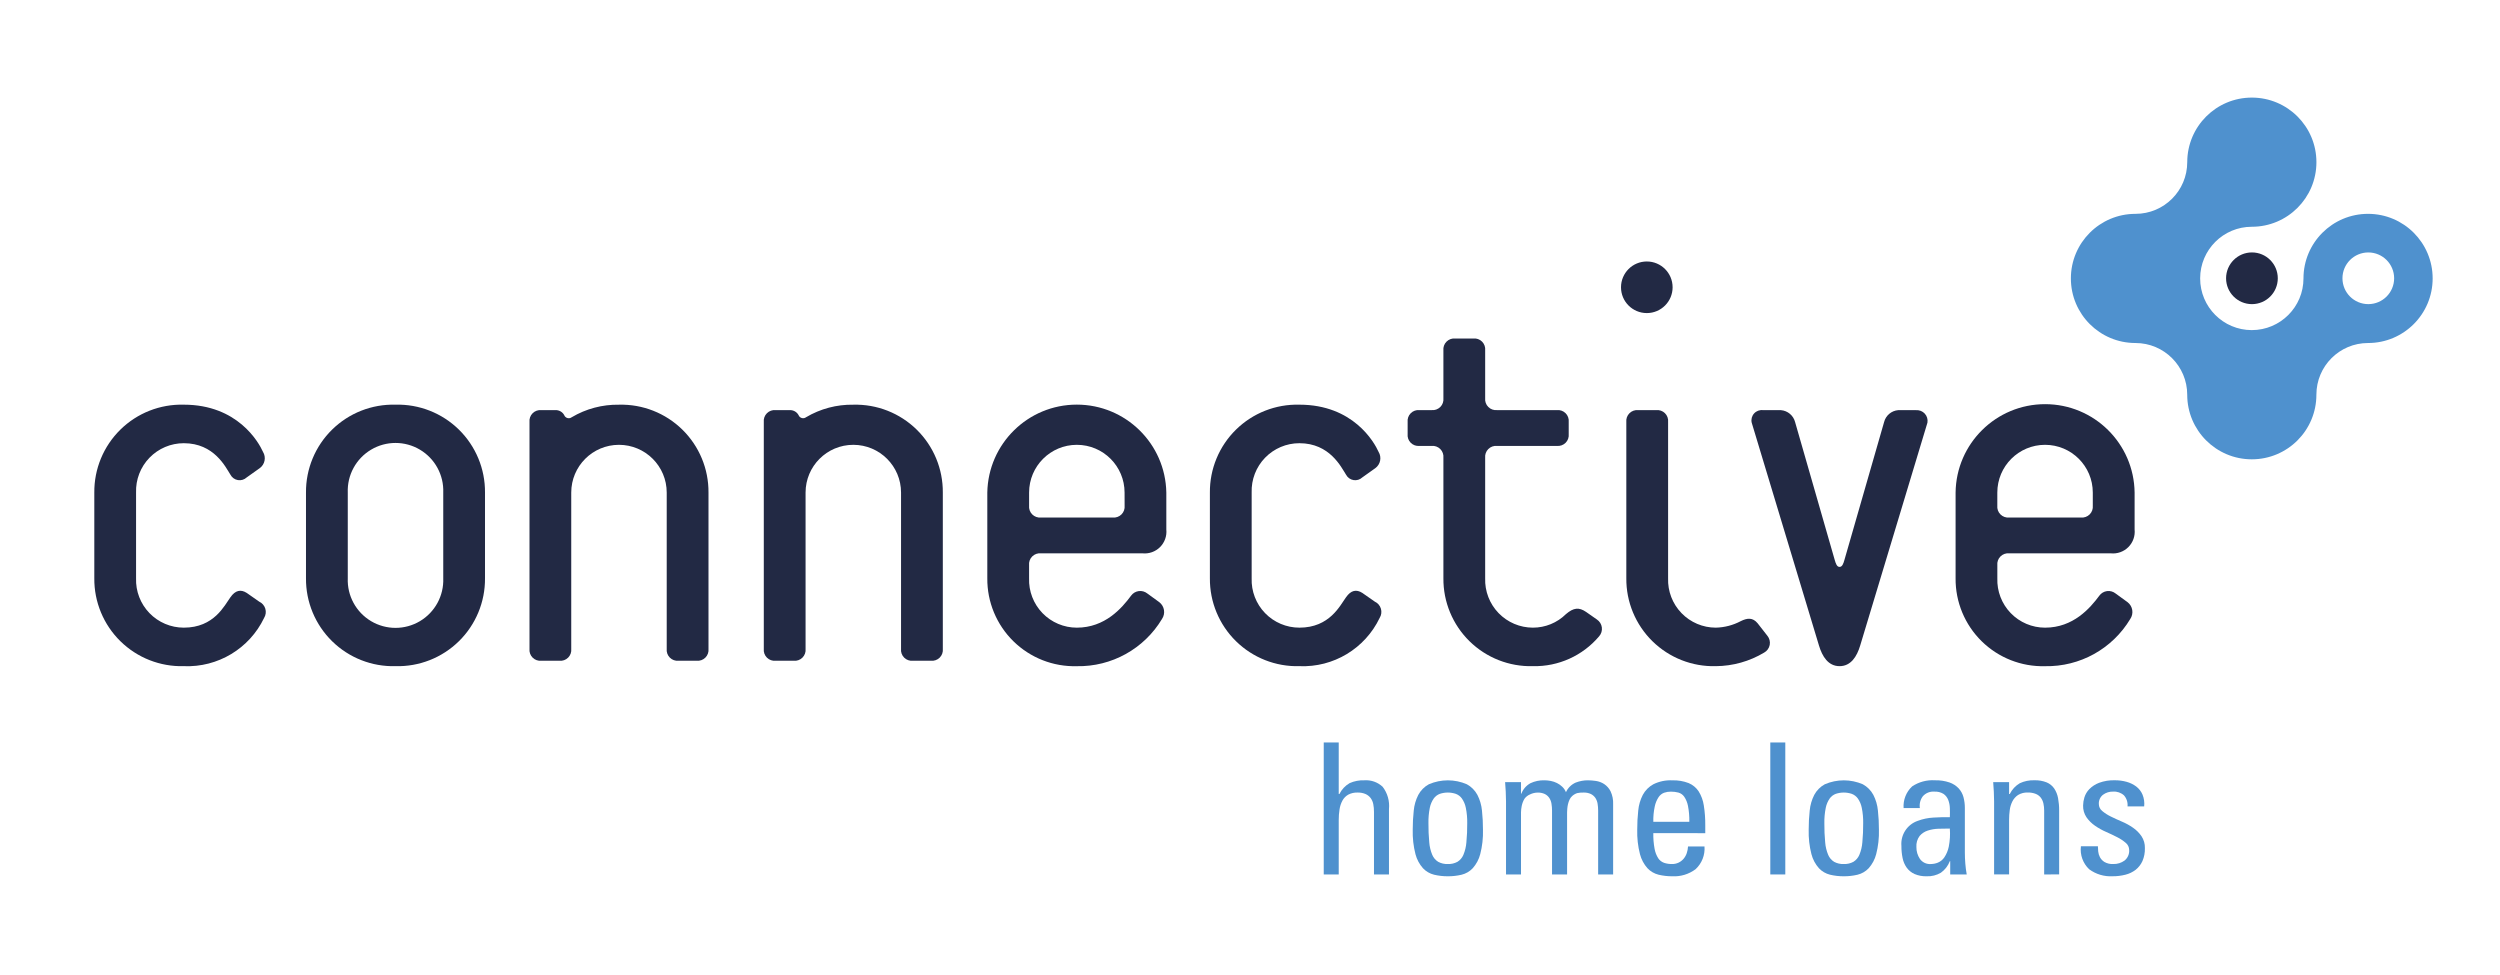
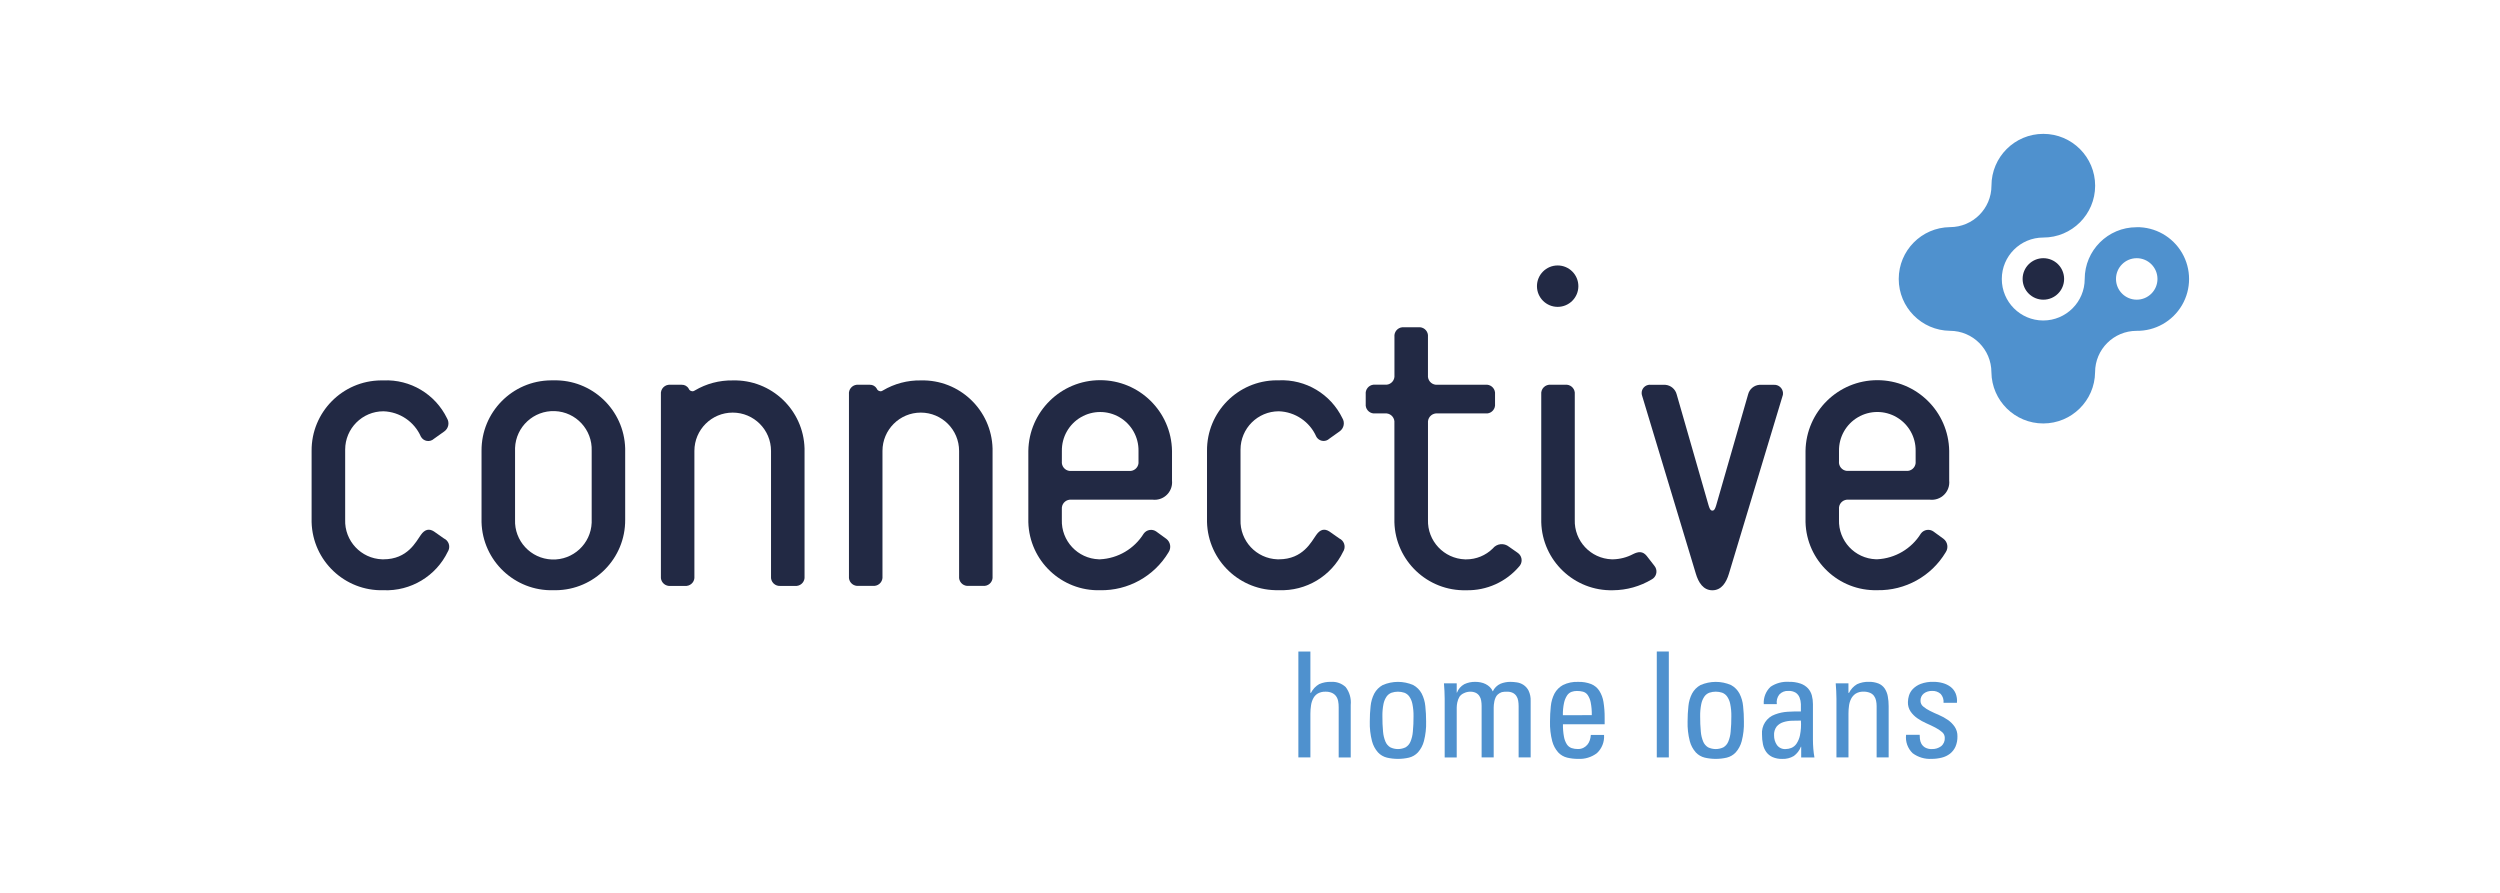
- <svg xmlns="http://www.w3.org/2000/svg" viewBox="0 0 356.115 138.849">
-   <path d="M320.779,35.957a3.683,3.683,0,1,1-3.683,3.686A3.686,3.686,0,0,1,320.779,35.957Z" style="fill:#222944" />
-   <path d="M311.564,23.088V23.1a7.364,7.364,0,0,1-7.369,7.361h-.009a9.2,9.2,0,0,0,.006,18.4h0a7.37,7.37,0,0,1,7.369,7.364v.006a9.2,9.2,0,0,0,18.4-.006v-.006a7.359,7.359,0,0,1,7.36-7.358,9.2,9.2,0,1,0-9.2-9.206v.007a7.365,7.365,0,0,1-7.362,7.361h-.006a7.358,7.358,0,0,1-7.35-7.361v-.013a7.356,7.356,0,0,1,7.356-7.347,9.2,9.2,0,1,0-9.194-9.21Zm22.11,16.555a3.681,3.681,0,1,1,3.681,3.679A3.68,3.68,0,0,1,333.674,39.643Z" style="fill:#4f91ce" />
-   <path d="M26.182,94.892a12.416,12.416,0,0,1-12.748-12.52V70.163A12.417,12.417,0,0,1,26.182,57.644c7.651,0,10.661,5.334,11.282,6.726A1.742,1.742,0,0,1,37,66.686l-1.856,1.319a1.476,1.476,0,0,1-2.319-.387c-.693-1.085-2.315-4.485-6.643-4.485a6.8,6.8,0,0,0-6.8,7.03V82.372a6.8,6.8,0,0,0,6.8,7.035c4.328,0,5.792-3.169,6.643-4.331.7-1,1.47-1.159,2.319-.618L36.92,85.7a1.619,1.619,0,0,1,.7,2.321A12.124,12.124,0,0,1,26.182,94.892Z" style="fill:#222944" />
-   <path d="M56.339,94.892a12.421,12.421,0,0,1-12.752-12.52V70.163A12.422,12.422,0,0,1,56.339,57.644,12.421,12.421,0,0,1,69.087,70.163V82.372A12.42,12.42,0,0,1,56.339,94.892Zm6.8-24.729a6.805,6.805,0,1,0-13.6,0V82.372a6.805,6.805,0,1,0,13.6,0Z" style="fill:#222944" />
-   <path d="M99.226,94.121H96.671a1.548,1.548,0,0,1-1.7-1.7V70.163a6.8,6.8,0,1,0-13.6,0V92.422a1.545,1.545,0,0,1-1.7,1.7H77.125a1.549,1.549,0,0,1-1.7-1.7V60.12a1.548,1.548,0,0,1,1.7-1.7h2a1.368,1.368,0,0,1,1.239.7.7.7,0,0,0,1.083.31,12.776,12.776,0,0,1,6.72-1.782,12.424,12.424,0,0,1,12.755,12.519V92.422A1.548,1.548,0,0,1,99.226,94.121Z" style="fill:#222944" />
-   <path d="M132.6,94.121h-2.55a1.546,1.546,0,0,1-1.7-1.7V70.163a6.8,6.8,0,1,0-13.6,0V92.422a1.549,1.549,0,0,1-1.7,1.7H110.5a1.546,1.546,0,0,1-1.7-1.7V60.12a1.545,1.545,0,0,1,1.7-1.7h2.01a1.365,1.365,0,0,1,1.236.7.7.7,0,0,0,1.081.31,12.777,12.777,0,0,1,6.724-1.782,12.421,12.421,0,0,1,12.75,12.519V92.422A1.547,1.547,0,0,1,132.6,94.121Z" style="fill:#222944" />
-   <path d="M162.739,78.82h-14.45a1.546,1.546,0,0,0-1.7,1.7v1.853a6.8,6.8,0,0,0,6.8,7.035c4.02,0,6.417-2.782,7.729-4.558a1.612,1.612,0,0,1,2.314-.311l1.7,1.235a1.768,1.768,0,0,1,.388,2.4,13.847,13.847,0,0,1-12.135,6.722,12.417,12.417,0,0,1-12.747-12.52V70.163a12.752,12.752,0,0,1,25.5,0V75.42A3.1,3.1,0,0,1,162.739,78.82Zm-2.548-8.657a6.8,6.8,0,1,0-13.6,0V72.02a1.549,1.549,0,0,0,1.7,1.7h10.205a1.546,1.546,0,0,0,1.7-1.7Z" style="fill:#222944" />
-   <path d="M185.094,94.892a12.421,12.421,0,0,1-12.75-12.52V70.163a12.422,12.422,0,0,1,12.75-12.519c7.649,0,10.663,5.334,11.28,6.726a1.745,1.745,0,0,1-.465,2.316l-1.853,1.319a1.476,1.476,0,0,1-2.318-.387c-.695-1.085-2.32-4.485-6.644-4.485a6.8,6.8,0,0,0-6.8,7.03V82.372a6.8,6.8,0,0,0,6.8,7.035c4.324,0,5.793-3.169,6.644-4.331.7-1,1.469-1.159,2.318-.618l1.776,1.24a1.614,1.614,0,0,1,.695,2.321A12.111,12.111,0,0,1,185.094,94.892Z" style="fill:#222944" />
-   <path d="M218.361,94.892a12.421,12.421,0,0,1-12.754-12.52V65.218a1.547,1.547,0,0,0-1.695-1.7h-1.7a1.543,1.543,0,0,1-1.7-1.7v-1.7a1.544,1.544,0,0,1,1.7-1.7h1.7a1.545,1.545,0,0,0,1.695-1.7v-6.8a1.549,1.549,0,0,1,1.7-1.7h2.549a1.543,1.543,0,0,1,1.7,1.7v6.8a1.551,1.551,0,0,0,1.7,1.7h8.5a1.544,1.544,0,0,1,1.7,1.7v1.7a1.542,1.542,0,0,1-1.7,1.7h-8.5a1.553,1.553,0,0,0-1.7,1.7V82.372a6.807,6.807,0,0,0,6.8,7.035,6.685,6.685,0,0,0,4.711-1.932c1.083-.925,1.854-1,2.863-.309l1.545,1.08a1.6,1.6,0,0,1,.308,2.4A12.007,12.007,0,0,1,218.361,94.892Z" style="fill:#222944" />
-   <path d="M251.293,92.961a13.556,13.556,0,0,1-6.875,1.931,12.422,12.422,0,0,1-12.755-12.52V60.12a1.548,1.548,0,0,1,1.7-1.7h2.551a1.544,1.544,0,0,1,1.7,1.7V82.372a6.8,6.8,0,0,0,6.8,7.035,7.994,7.994,0,0,0,3.553-.929c.928-.459,1.7-.541,2.4.307l1.39,1.78A1.583,1.583,0,0,1,251.293,92.961Z" style="fill:#222944" />
-   <path d="M264.976,91.955c-.462,1.545-1.313,2.937-2.936,2.937s-2.472-1.392-2.934-2.937L249.521,60.2a1.466,1.466,0,0,1,1.622-1.775h2.549a2.273,2.273,0,0,1,2.013,1.7l5.641,19.628c.157.541.311,1,.694,1s.542-.462.694-1l5.647-19.628a2.26,2.26,0,0,1,2.007-1.7h2.547a1.533,1.533,0,0,1,1.623,1.775Z" style="fill:#222944" />
-   <path d="M300.663,78.82h-14.45a1.546,1.546,0,0,0-1.7,1.7v1.853a6.8,6.8,0,0,0,6.8,7.035c4.02,0,6.415-2.782,7.73-4.558a1.613,1.613,0,0,1,2.314-.311l1.7,1.235a1.764,1.764,0,0,1,.388,2.4,13.839,13.839,0,0,1-12.135,6.722,12.415,12.415,0,0,1-12.744-12.52V70.163a12.751,12.751,0,0,1,25.5,0V75.42A3.094,3.094,0,0,1,300.663,78.82Zm-2.553-8.657a6.8,6.8,0,1,0-13.6,0V72.02a1.549,1.549,0,0,0,1.7,1.7h10.2a1.548,1.548,0,0,0,1.7-1.7Z" style="fill:#222944" />
-   <path d="M234.579,37.247a3.675,3.675,0,1,1-3.673,3.675A3.675,3.675,0,0,1,234.579,37.247Z" style="fill:#222944" />
-   <path d="M195.718,124.562v-8.906a5.47,5.47,0,0,0-.1-1.107,2.159,2.159,0,0,0-.377-.872,1.866,1.866,0,0,0-.729-.573,2.725,2.725,0,0,0-1.134-.209,2.649,2.649,0,0,0-1.327.3,2.155,2.155,0,0,0-.82.834,3.788,3.788,0,0,0-.417,1.25,9.624,9.624,0,0,0-.118,1.549v7.735h-2.135v-18.8h2.135V113.1h.1a3.68,3.68,0,0,1,1.458-1.55,4.744,4.744,0,0,1,2.109-.4,3.454,3.454,0,0,1,2.591.925,4.476,4.476,0,0,1,.9,3.164v9.323Z" style="fill:#4f91ce" />
-   <path d="M206.239,124.822a8.228,8.228,0,0,1-1.953-.221,3.224,3.224,0,0,1-1.589-.925,4.855,4.855,0,0,1-1.068-2,12.555,12.555,0,0,1-.391-3.489,24.767,24.767,0,0,1,.144-2.721,6.141,6.141,0,0,1,.651-2.24,3.727,3.727,0,0,1,1.5-1.51,6.816,6.816,0,0,1,5.416,0,3.743,3.743,0,0,1,1.5,1.51,6.2,6.2,0,0,1,.652,2.24,24.781,24.781,0,0,1,.142,2.721,12.48,12.48,0,0,1-.391,3.489,4.854,4.854,0,0,1-1.067,2,3.234,3.234,0,0,1-1.588.925A8.246,8.246,0,0,1,206.239,124.822Zm0-1.744a2.666,2.666,0,0,0,1.366-.314,2.12,2.12,0,0,0,.847-.989,5.741,5.741,0,0,0,.429-1.784A26.206,26.206,0,0,0,209,117.27a10.041,10.041,0,0,0-.2-2.2,3.479,3.479,0,0,0-.559-1.328,1.884,1.884,0,0,0-.873-.664,3.6,3.6,0,0,0-2.265,0,1.882,1.882,0,0,0-.872.664,3.51,3.51,0,0,0-.561,1.328,10.12,10.12,0,0,0-.194,2.2,26.846,26.846,0,0,0,.116,2.721,5.767,5.767,0,0,0,.43,1.784,2.135,2.135,0,0,0,.846.989A2.669,2.669,0,0,0,206.239,123.078Z" style="fill:#4f91ce" />
-   <path d="M221.081,124.562v-9.114a5.745,5.745,0,0,0-.079-.964,2.061,2.061,0,0,0-.312-.821,1.668,1.668,0,0,0-.637-.559A2.306,2.306,0,0,0,219,112.9a2.536,2.536,0,0,0-1.054.26,1.833,1.833,0,0,0-.794.626,3.318,3.318,0,0,0-.391,1.028,4.885,4.885,0,0,0-.1.9v8.854h-2.135V114.145q0-.675-.039-1.367t-.091-1.367h2.265v1.641h.052A2.865,2.865,0,0,1,218,111.567a4.373,4.373,0,0,1,1.992-.417,4.839,4.839,0,0,1,.912.092,3.434,3.434,0,0,1,.885.3,3.092,3.092,0,0,1,.756.534,2.247,2.247,0,0,1,.52.768,2.723,2.723,0,0,1,1.381-1.366,4.748,4.748,0,0,1,1.745-.327,8.106,8.106,0,0,1,1.145.092,2.945,2.945,0,0,1,1.172.442,2.727,2.727,0,0,1,.911,1.03,3.92,3.92,0,0,1,.365,1.848v10h-2.135v-9.114a5.851,5.851,0,0,0-.079-.964,2.107,2.107,0,0,0-.312-.821,1.689,1.689,0,0,0-.639-.559,2.3,2.3,0,0,0-1.054-.209,3.774,3.774,0,0,0-.9.079,2.033,2.033,0,0,0-.715.416,1.533,1.533,0,0,0-.378.522,3.3,3.3,0,0,0-.221.65,4.57,4.57,0,0,0-.1.651c-.019.209-.026.373-.026.5v8.854Z" style="fill:#4f91ce" />
-   <path d="M235.507,118.677a11.18,11.18,0,0,0,.183,2.239,3.713,3.713,0,0,0,.52,1.342,1.67,1.67,0,0,0,.834.65,3.422,3.422,0,0,0,1.12.17,2.11,2.11,0,0,0,.963-.209,2.2,2.2,0,0,0,.7-.546,2.43,2.43,0,0,0,.443-.794,3.561,3.561,0,0,0,.183-.951H242.8a4.006,4.006,0,0,1-1.263,3.229,5.079,5.079,0,0,1-3.321,1.015,8.246,8.246,0,0,1-1.953-.221,3.234,3.234,0,0,1-1.588-.925,4.843,4.843,0,0,1-1.067-2,12.555,12.555,0,0,1-.391-3.489,24.529,24.529,0,0,1,.143-2.721,6.161,6.161,0,0,1,.651-2.24,3.743,3.743,0,0,1,1.5-1.51,5.512,5.512,0,0,1,2.708-.561,5.938,5.938,0,0,1,2.319.391,3.162,3.162,0,0,1,1.432,1.185,5.244,5.244,0,0,1,.729,1.993,16.868,16.868,0,0,1,.209,2.837v1.121Zm5.13-1.615a10.591,10.591,0,0,0-.194-2.279,3.526,3.526,0,0,0-.535-1.3,1.507,1.507,0,0,0-.833-.587,4.216,4.216,0,0,0-1.067-.13,2.879,2.879,0,0,0-.964.156,1.66,1.66,0,0,0-.782.625,3.838,3.838,0,0,0-.546,1.315,9.49,9.49,0,0,0-.209,2.2Z" style="fill:#4f91ce" />
-   <path d="M254.309,124.562h-2.136v-18.8h2.136Z" style="fill:#4f91ce" />
-   <path d="M262.642,124.822a8.228,8.228,0,0,1-1.953-.221,3.224,3.224,0,0,1-1.589-.925,4.855,4.855,0,0,1-1.068-2,12.555,12.555,0,0,1-.391-3.489,24.767,24.767,0,0,1,.144-2.721,6.161,6.161,0,0,1,.65-2.24,3.736,3.736,0,0,1,1.5-1.51,6.816,6.816,0,0,1,5.416,0,3.743,3.743,0,0,1,1.5,1.51,6.18,6.18,0,0,1,.651,2.24,24.529,24.529,0,0,1,.143,2.721,12.48,12.48,0,0,1-.391,3.489,4.854,4.854,0,0,1-1.067,2,3.234,3.234,0,0,1-1.588.925A8.246,8.246,0,0,1,262.642,124.822Zm0-1.744a2.666,2.666,0,0,0,1.366-.314,2.12,2.12,0,0,0,.847-.989,5.741,5.741,0,0,0,.429-1.784,26.206,26.206,0,0,0,.118-2.721,10.041,10.041,0,0,0-.2-2.2,3.479,3.479,0,0,0-.559-1.328,1.884,1.884,0,0,0-.873-.664,3.6,3.6,0,0,0-2.265,0,1.872,1.872,0,0,0-.872.664,3.51,3.51,0,0,0-.561,1.328,10.049,10.049,0,0,0-.2,2.2,26.811,26.811,0,0,0,.117,2.721,5.767,5.767,0,0,0,.43,1.784,2.135,2.135,0,0,0,.846.989A2.669,2.669,0,0,0,262.642,123.078Z" style="fill:#4f91ce" />
-   <path d="M277.8,122.661h-.051a3.608,3.608,0,0,1-1.276,1.654,3.674,3.674,0,0,1-2.031.507,4.052,4.052,0,0,1-1.732-.326,2.81,2.81,0,0,1-1.107-.9,3.553,3.553,0,0,1-.586-1.367,8.294,8.294,0,0,1-.169-1.732,3.469,3.469,0,0,1,2.318-3.567,7.546,7.546,0,0,1,2.238-.469q1.226-.078,2.345-.052.025-.651,0-1.3a3.546,3.546,0,0,0-.235-1.174,1.875,1.875,0,0,0-.663-.845,2.249,2.249,0,0,0-1.316-.326,1.984,1.984,0,0,0-1.628.652,2.216,2.216,0,0,0-.429,1.693h-2.318a3.865,3.865,0,0,1,1.211-3.087,5.22,5.22,0,0,1,3.242-.873,5.948,5.948,0,0,1,2.1.314,3.281,3.281,0,0,1,1.3.846,3.032,3.032,0,0,1,.678,1.249,5.93,5.93,0,0,1,.195,1.551v6.327c0,.52.022,1.047.065,1.576s.108,1.046.2,1.549H277.8Zm-.051-4.636q-.756,0-1.6.026a5.446,5.446,0,0,0-1.551.262,2.538,2.538,0,0,0-1.158.768,2.364,2.364,0,0,0-.456,1.575,2.948,2.948,0,0,0,.5,1.693,1.753,1.753,0,0,0,1.562.729,2.759,2.759,0,0,0,1-.2,2.075,2.075,0,0,0,.912-.742,4.279,4.279,0,0,0,.638-1.536A9.565,9.565,0,0,0,277.746,118.025Z" style="fill:#4f91ce" />
-   <path d="M291.183,124.562v-9.114a4.574,4.574,0,0,0-.105-.99,2.16,2.16,0,0,0-.364-.821,1.708,1.708,0,0,0-.716-.546,2.89,2.89,0,0,0-1.134-.2,2.478,2.478,0,0,0-1.4.352,2.4,2.4,0,0,0-.808.912,3.777,3.777,0,0,0-.377,1.25,10.2,10.2,0,0,0-.092,1.366v7.787h-2.136V114.145q0-.675-.039-1.367t-.09-1.367h2.265V113.1h.1a3.642,3.642,0,0,1,1.431-1.537,4.554,4.554,0,0,1,2.084-.417,4.363,4.363,0,0,1,1.732.3,2.443,2.443,0,0,1,1.08.871,3.684,3.684,0,0,1,.548,1.368,9.23,9.23,0,0,1,.155,1.758v9.114Z" style="fill:#4f91ce" />
-   <path d="M305.531,120.811a4.356,4.356,0,0,1-.351,1.85,3.345,3.345,0,0,1-.963,1.237,3.941,3.941,0,0,1-1.459.7,7.117,7.117,0,0,1-1.809.221,5.149,5.149,0,0,1-3.36-1,3.864,3.864,0,0,1-1.172-3.268h2.422c0,.19.013.429.039.715a2.268,2.268,0,0,0,.247.834,1.8,1.8,0,0,0,.652.689,2.27,2.27,0,0,0,1.249.288,2.587,2.587,0,0,0,1.614-.5,1.776,1.776,0,0,0,.652-1.51,1.312,1.312,0,0,0-.482-1,5.894,5.894,0,0,0-1.211-.807q-.729-.377-1.588-.755a9.3,9.3,0,0,1-1.589-.885,4.824,4.824,0,0,1-1.211-1.2,2.86,2.86,0,0,1-.482-1.68,4.152,4.152,0,0,1,.183-1.146,2.937,2.937,0,0,1,.69-1.172,3.884,3.884,0,0,1,1.394-.91,5.994,5.994,0,0,1,2.265-.366,6.121,6.121,0,0,1,1.667.222,4.119,4.119,0,0,1,1.366.664,2.851,2.851,0,0,1,.9,1.158,3.457,3.457,0,0,1,.234,1.68h-2.37a2.066,2.066,0,0,0-.507-1.575,2.1,2.1,0,0,0-1.549-.534,2.286,2.286,0,0,0-1.446.456,1.565,1.565,0,0,0-.585,1.315,1.27,1.27,0,0,0,.48.99,5.892,5.892,0,0,0,1.211.781q.729.364,1.589.729a8.647,8.647,0,0,1,1.588.873,4.71,4.71,0,0,1,1.211,1.211A2.915,2.915,0,0,1,305.531,120.811Z" style="fill:#4f91ce" />
+ <svg xmlns="http://www.w3.org/2000/svg" viewBox="0 0 280 100">
+   <path d="M228.854,28.917h0a2.324,2.324,0,1,0,2.327,2.324A2.323,2.323,0,0,0,228.851,28.917Z" style="fill:#222944" />
+   <path d="M49.723,60.309,48.6,59.52c-.536-.341-1.022-.241-1.464.39-.537.734-1.46,2.734-4.192,2.734H42.8a4.292,4.292,0,0,1-4.141-4.437V50.356a4.292,4.292,0,0,1,4.291-4.292A4.753,4.753,0,0,1,47.138,48.9a.936.936,0,0,0,1.464.244l1.171-.833a1.1,1.1,0,0,0,.293-1.462,7.542,7.542,0,0,0-7.12-4.244h-.275A7.836,7.836,0,0,0,34.9,50.5v7.985a7.835,7.835,0,0,0,8.044,7.62,7.65,7.65,0,0,0,7.218-4.335.88.88,0,0,0,.059-.109h0A1.021,1.021,0,0,0,49.723,60.309Z" style="fill:#222944" />
+   <path d="M61.977,42.6h-.272a7.839,7.839,0,0,0-7.773,7.9v7.979a7.839,7.839,0,0,0,8.045,7.626c.092,0,.183.006.273,0a7.839,7.839,0,0,0,7.77-7.9V50.5c0-.091,0-.181,0-.272h0A7.839,7.839,0,0,0,61.977,42.6Zm4.291,15.607q.007.165,0,.33a4.294,4.294,0,0,1-8.582-.33V50.5q-.006-.165,0-.33a4.294,4.294,0,0,1,8.582.33Z" style="fill:#222944" />
+   <path d="M82.062,42.607a8.065,8.065,0,0,0-4.241,1.124.391.391,0,0,1-.115.063.442.442,0,0,1-.568-.259.864.864,0,0,0-.782-.442H75.094a.977.977,0,0,0-1.073,1.073V64.549a1.125,1.125,0,0,0,0,.2.978.978,0,0,0,1.073.872H76.7a.9.9,0,0,0,.207,0h0a.975.975,0,0,0,.865-1.073V50.5a4.291,4.291,0,1,1,8.582.005V64.549a.977.977,0,0,0,1.073,1.073h1.612a1,1,0,0,0,.2,0h0a.977.977,0,0,0,.87-1.073V50.505c0-.091,0-.181,0-.272A7.839,7.839,0,0,0,82.062,42.607Z" style="fill:#222944" />
+   <path d="M103.128,42.606a8.071,8.071,0,0,0-4.243,1.125.462.462,0,0,1-.113.063.442.442,0,0,1-.568-.259.864.864,0,0,0-.78-.442H96.156a1.023,1.023,0,0,0-.207,0,.976.976,0,0,0-.866,1.073V64.549a1,1,0,0,0,0,.2h0a.976.976,0,0,0,1.073.867h1.609a.965.965,0,0,0,.2,0,.978.978,0,0,0,.872-1.073V50.5a4.291,4.291,0,1,1,8.582.005V64.549a1,1,0,0,0,0,.2h0a.977.977,0,0,0,1.073.868H110.1a1.038,1.038,0,0,0,.2,0h0a.975.975,0,0,0,.867-1.073V50.234A7.838,7.838,0,0,0,103.128,42.606Z" style="fill:#222944" />
+   <path d="M118.93,56.833h0A.975.975,0,0,1,120,55.966h9.119a2.066,2.066,0,0,0,.4,0,1.957,1.957,0,0,0,1.746-2.146V50.5a8.047,8.047,0,0,0-16.092,0v7.981a7.836,7.836,0,0,0,8.042,7.624,8.739,8.739,0,0,0,7.658-4.242,1.115,1.115,0,0,0-.245-1.514l-1.073-.78-.039-.03a1.018,1.018,0,0,0-1.421.226,6.1,6.1,0,0,1-4.878,2.877h-.151a4.292,4.292,0,0,1-4.14-4.437V57.039A1.013,1.013,0,0,1,118.93,56.833Zm0-6.33a4.292,4.292,0,1,1,8.583,0l0,1.171a1.013,1.013,0,0,1,0,.206h0a.976.976,0,0,1-1.073.866H120a.965.965,0,0,1-.2,0,.977.977,0,0,1-.872-1.073Z" style="fill:#222944" />
+   <path d="M150.007,60.309l-1.122-.788c-.536-.341-1.021-.241-1.463.39-.537.733-1.464,2.733-4.193,2.733h-.151a4.29,4.29,0,0,1-4.14-4.437V50.356a4.292,4.292,0,0,1,4.291-4.292,4.762,4.762,0,0,1,4.193,2.831.916.916,0,0,0,.146.2h0a.932.932,0,0,0,1.316.039l1.171-.833a1.1,1.1,0,0,0,.294-1.462,7.54,7.54,0,0,0-7.119-4.244h-.271a7.838,7.838,0,0,0-7.774,7.9v7.976h0a7.837,7.837,0,0,0,8.043,7.628,7.641,7.641,0,0,0,7.215-4.335,1.127,1.127,0,0,0,.063-.113A1.018,1.018,0,0,0,150.007,60.309Z" style="fill:#222944" />
+   <path d="M169.975,61.911,169,61.229a1.278,1.278,0,0,0-1.807.2,4.22,4.22,0,0,1-2.973,1.22h-.141a4.3,4.3,0,0,1-4.145-4.437V47.382a1.058,1.058,0,0,1,0-.2.982.982,0,0,1,1.073-.878h5.364a.939.939,0,0,0,.212,0h0a.973.973,0,0,0,.861-1.073V44.164a1.043,1.043,0,0,0,0-.209.974.974,0,0,0-1.073-.864h-5.364a.927.927,0,0,1-.2,0,.98.98,0,0,1-.876-1.073V37.727a.922.922,0,0,0,0-.21.974.974,0,0,0-1.072-.863h-1.609a.965.965,0,0,0-.2,0,.978.978,0,0,0-.872,1.073v4.291a.984.984,0,0,1,0,.2v0a.975.975,0,0,1-1.073.867h-1.072a.9.9,0,0,0-.208,0h0a.974.974,0,0,0-.865,1.073v1.072a1.053,1.053,0,0,0,0,.21.973.973,0,0,0,1.073.863h1.072a.918.918,0,0,1,.2,0,.974.974,0,0,1,.867,1.072V58.207c0,.092,0,.184,0,.276a7.838,7.838,0,0,0,8.045,7.625,7.569,7.569,0,0,0,5.947-2.683.813.813,0,0,0,.089-.114h0A1.009,1.009,0,0,0,169.975,61.911Z" style="fill:#222944" />
+   <path d="M184.423,62.252c-.442-.535-.929-.484-1.514-.194a5.047,5.047,0,0,1-2.242.586h-.151a4.291,4.291,0,0,1-4.141-4.437V44.165a.9.9,0,0,0,0-.208.975.975,0,0,0-1.073-.865h-1.609a.977.977,0,0,0-1.073,1.073V58.207c0,.092,0,.184,0,.275h0a7.838,7.838,0,0,0,8.046,7.625A8.548,8.548,0,0,0,185,64.889a.964.964,0,0,0,.161-.108h0a1,1,0,0,0,.135-1.405Z" style="fill:#222944" />
+   <path d="M198.661,43.1h-1.607a1.426,1.426,0,0,0-1.266,1.072l-3.564,12.387c-.1.339-.2.631-.438.631s-.338-.29-.438-.631l-3.559-12.387a1.434,1.434,0,0,0-1.271-1.072H184.91a.905.905,0,0,0-.324.014.926.926,0,0,0-.7,1.106l6.049,20.038c.291.975.827,1.853,1.851,1.853s1.562-.878,1.853-1.853l6.046-20.038a.894.894,0,0,0,.01-.225h0A.965.965,0,0,0,198.661,43.1Z" style="fill:#222944" />
+   <path d="M205.968,56.833h0a.975.975,0,0,1,1.073-.867h9.123a1.954,1.954,0,0,0,2.146-2.146V50.5a8.047,8.047,0,0,0-16.092,0v7.7c0,.092,0,.185,0,.277a7.835,7.835,0,0,0,8.039,7.624,8.731,8.731,0,0,0,7.658-4.242,1.114,1.114,0,0,0-.245-1.515l-1.072-.779-.039-.03h0a1.019,1.019,0,0,0-1.422.226,6.1,6.1,0,0,1-4.878,2.877h-.151a4.291,4.291,0,0,1-4.14-4.436V57.039A1.013,1.013,0,0,1,205.968,56.833Zm0-5.159V50.5a4.292,4.292,0,1,1,8.583,0v1.171a.984.984,0,0,1,0,.2h0a.975.975,0,0,1-1.072.869h-6.437a.965.965,0,0,1-.2,0A.977.977,0,0,1,205.966,51.674Z" style="fill:#222944" />
+   <path d="M174.459,34.369a2.319,2.319,0,1,0-2.32-2.318A2.319,2.319,0,0,0,174.459,34.369Z" style="fill:#222944" />
+   <path d="M239.293,25.45a5.806,5.806,0,0,0-5.806,5.8v0a4.648,4.648,0,0,1-4.646,4.645h0a4.644,4.644,0,0,1-4.639-4.645v-.008a4.642,4.642,0,0,1,4.642-4.637,5.806,5.806,0,1,0-5.8-5.812v0a4.648,4.648,0,0,1-4.648,4.646h-.008a5.806,5.806,0,0,0,0,11.611,4.65,4.65,0,0,1,4.65,4.647v0a5.806,5.806,0,0,0,11.611,0v0a4.645,4.645,0,0,1,4.645-4.643,5.806,5.806,0,1,0,0-11.611Zm.023,8.114a2.323,2.323,0,1,1,2.321-2.324A2.323,2.323,0,0,1,239.316,33.564Z" style="fill:#4f91ce" />
+   <path d="M149.078,76.369a3,3,0,0,0-1.331.252,2.329,2.329,0,0,0-.92.979h-.063V72.968h-1.347V84.832h1.347V79.951a6.168,6.168,0,0,1,.075-.978,2.388,2.388,0,0,1,.263-.788,1.37,1.37,0,0,1,.517-.527,1.671,1.671,0,0,1,.838-.189,1.7,1.7,0,0,1,.715.132,1.172,1.172,0,0,1,.46.361,1.35,1.35,0,0,1,.238.551,3.408,3.408,0,0,1,.063.7v5.621h1.348V78.949a2.818,2.818,0,0,0-.568-2A2.177,2.177,0,0,0,149.078,76.369Z" style="fill:#4f91ce" />
+   <path d="M159.229,77.678a2.352,2.352,0,0,0-.946-.953,4.3,4.3,0,0,0-3.418,0,2.361,2.361,0,0,0-.947.953,3.886,3.886,0,0,0-.41,1.413,15.655,15.655,0,0,0-.091,1.718,7.927,7.927,0,0,0,.247,2.2,3.072,3.072,0,0,0,.673,1.262,2.039,2.039,0,0,0,1,.584,5.508,5.508,0,0,0,2.468,0,2.027,2.027,0,0,0,1-.584,3.051,3.051,0,0,0,.674-1.262,7.815,7.815,0,0,0,.246-2.2,15.409,15.409,0,0,0-.089-1.718A3.889,3.889,0,0,0,159.229,77.678Zm-.989,4.269a3.617,3.617,0,0,1-.271,1.126,1.337,1.337,0,0,1-.534.624,1.982,1.982,0,0,1-1.727,0,1.347,1.347,0,0,1-.534-.624,3.653,3.653,0,0,1-.272-1.126q-.079-.856-.073-1.717a6.529,6.529,0,0,1,.122-1.388,2.258,2.258,0,0,1,.354-.839,1.2,1.2,0,0,1,.551-.419,2.282,2.282,0,0,1,1.429,0,1.192,1.192,0,0,1,.551.419,2.2,2.2,0,0,1,.353.839,6.337,6.337,0,0,1,.126,1.388A16.413,16.413,0,0,1,158.24,81.947Z" style="fill:#4f91ce" />
+   <path d="M170.626,76.705a1.861,1.861,0,0,0-.74-.279,5.284,5.284,0,0,0-.722-.058,2.99,2.99,0,0,0-1.1.207,1.714,1.714,0,0,0-.871.862,1.421,1.421,0,0,0-.328-.485,1.944,1.944,0,0,0-.477-.337,2.169,2.169,0,0,0-.559-.189,3.007,3.007,0,0,0-.575-.058,2.741,2.741,0,0,0-1.257.263,1.811,1.811,0,0,0-.813.937h-.032V76.532h-1.43q.033.426.058.863t.024.863v6.58h1.348V79.25a3.031,3.031,0,0,1,.063-.568,2.122,2.122,0,0,1,.246-.648,1.162,1.162,0,0,1,.5-.4,1.607,1.607,0,0,1,.666-.164,1.445,1.445,0,0,1,.664.126,1.045,1.045,0,0,1,.4.353,1.288,1.288,0,0,1,.2.518,3.538,3.538,0,0,1,.05.608v5.752l1.353,0V79.248c0-.08,0-.184.016-.316a3.147,3.147,0,0,1,.063-.41,2.054,2.054,0,0,1,.14-.411.968.968,0,0,1,.238-.329,1.3,1.3,0,0,1,.452-.263,2.351,2.351,0,0,1,.568-.049,1.426,1.426,0,0,1,.665.132,1.052,1.052,0,0,1,.4.352,1.346,1.346,0,0,1,.2.518,3.762,3.762,0,0,1,.05.609v5.751h1.347v-6.31a2.458,2.458,0,0,0-.23-1.167A1.723,1.723,0,0,0,170.626,76.705Z" style="fill:#4f91ce" />
+   <path d="M179.121,77.365a1.989,1.989,0,0,0-.9-.747,3.729,3.729,0,0,0-1.463-.247,3.482,3.482,0,0,0-1.709.354,2.373,2.373,0,0,0-.947.953,3.906,3.906,0,0,0-.41,1.413,15.655,15.655,0,0,0-.091,1.718,7.927,7.927,0,0,0,.247,2.2,3.072,3.072,0,0,0,.673,1.262,2.042,2.042,0,0,0,1,.584,5.262,5.262,0,0,0,1.232.14,3.21,3.21,0,0,0,2.1-.641,2.526,2.526,0,0,0,.8-2.038h-1.481a2.237,2.237,0,0,1-.116.6,1.516,1.516,0,0,1-.279.5,1.4,1.4,0,0,1-.442.344,1.331,1.331,0,0,1-.608.132,2.174,2.174,0,0,1-.707-.107,1.062,1.062,0,0,1-.526-.41,2.358,2.358,0,0,1-.328-.847,7.052,7.052,0,0,1-.116-1.413l4.671,0v-.707a10.527,10.527,0,0,0-.132-1.791A3.305,3.305,0,0,0,179.121,77.365ZM175.042,80.1a6.053,6.053,0,0,1,.132-1.389,2.462,2.462,0,0,1,.345-.83,1.056,1.056,0,0,1,.493-.394,1.828,1.828,0,0,1,.609-.1,2.634,2.634,0,0,1,.673.082.947.947,0,0,1,.526.37,2.227,2.227,0,0,1,.337.82,6.68,6.68,0,0,1,.123,1.439Z" style="fill:#4f91ce" />
+   <rect x="185.56" y="72.968" width="1.348" height="11.864" style="fill:#4f91ce" />
+   <path d="M194.822,77.678a2.352,2.352,0,0,0-.946-.953,4.3,4.3,0,0,0-3.418,0,2.352,2.352,0,0,0-.946.953,3.867,3.867,0,0,0-.41,1.413,15.907,15.907,0,0,0-.092,1.718,7.927,7.927,0,0,0,.247,2.2,3.062,3.062,0,0,0,.674,1.262,2.035,2.035,0,0,0,1,.584,5.508,5.508,0,0,0,2.468,0,2.044,2.044,0,0,0,1-.584,3.06,3.06,0,0,0,.673-1.262,7.815,7.815,0,0,0,.246-2.2,15.41,15.41,0,0,0-.09-1.718A3.868,3.868,0,0,0,194.822,77.678Zm-.989,4.269a3.615,3.615,0,0,1-.27,1.126,1.333,1.333,0,0,1-.535.624,1.991,1.991,0,0,1-1.731,0,1.358,1.358,0,0,1-.534-.624,3.68,3.68,0,0,1-.271-1.126,16.976,16.976,0,0,1-.074-1.717,6.4,6.4,0,0,1,.126-1.388A2.258,2.258,0,0,1,190.9,78a1.192,1.192,0,0,1,.551-.419,2.282,2.282,0,0,1,1.429,0,1.192,1.192,0,0,1,.551.419,2.2,2.2,0,0,1,.353.839,6.337,6.337,0,0,1,.126,1.388A16.413,16.413,0,0,1,193.833,81.947Z" style="fill:#4f91ce" />
+   <path d="M203.049,82.859V78.866a3.765,3.765,0,0,0-.123-.979,1.928,1.928,0,0,0-.428-.788,2.07,2.07,0,0,0-.821-.534,3.751,3.751,0,0,0-1.325-.2,3.293,3.293,0,0,0-2.046.551,2.436,2.436,0,0,0-.764,1.948h1.463a1.4,1.4,0,0,1,.27-1.068,1.256,1.256,0,0,1,1.027-.412,1.426,1.426,0,0,1,.831.206,1.173,1.173,0,0,1,.418.533,2.218,2.218,0,0,1,.149.741q.015.409,0,.821-.706-.016-1.48.032a4.814,4.814,0,0,0-1.413.3,2.189,2.189,0,0,0-1.462,2.251,5.274,5.274,0,0,0,.106,1.093,2.25,2.25,0,0,0,.37.863,1.774,1.774,0,0,0,.7.568,2.564,2.564,0,0,0,1.093.206,2.321,2.321,0,0,0,1.281-.32,2.277,2.277,0,0,0,.806-1.044h.032v1.2h1.484c-.058-.318-.1-.644-.126-.978S203.049,83.187,203.049,82.859Zm-1.446-.528a2.681,2.681,0,0,1-.4.97,1.3,1.3,0,0,1-.575.468,1.752,1.752,0,0,1-.631.126,1.107,1.107,0,0,1-.986-.46,1.869,1.869,0,0,1-.315-1.068,1.492,1.492,0,0,1,.287-.994,1.6,1.6,0,0,1,.731-.485,3.429,3.429,0,0,1,.979-.165q.531-.016,1.008-.017A6.025,6.025,0,0,1,201.6,82.331Z" style="fill:#4f91ce" />
+   <path d="M211.08,77.105a1.538,1.538,0,0,0-.681-.549,2.743,2.743,0,0,0-1.093-.189,2.885,2.885,0,0,0-1.316.263,2.3,2.3,0,0,0-.9.97h-.064V76.532H205.6q.032.426.057.863c.016.291.025.579.025.863v6.571h1.347V79.915a6.38,6.38,0,0,1,.059-.862,2.394,2.394,0,0,1,.237-.789,1.527,1.527,0,0,1,.51-.575,1.569,1.569,0,0,1,.884-.223,1.821,1.821,0,0,1,.715.127,1.073,1.073,0,0,1,.452.344,1.358,1.358,0,0,1,.23.518,2.861,2.861,0,0,1,.066.625v5.752l1.347,0V79.078a5.812,5.812,0,0,0-.1-1.109A2.32,2.32,0,0,0,211.08,77.105Z" style="fill:#4f91ce" />
+   <path d="M218.161,80.631a5.455,5.455,0,0,0-1-.551q-.543-.229-1-.46a3.776,3.776,0,0,1-.764-.493.8.8,0,0,1-.3-.625.989.989,0,0,1,.369-.83,1.449,1.449,0,0,1,.913-.288,1.33,1.33,0,0,1,.978.337,1.3,1.3,0,0,1,.319.994h1.5a2.183,2.183,0,0,0-.148-1.06,1.8,1.8,0,0,0-.568-.731,2.635,2.635,0,0,0-.862-.419,3.886,3.886,0,0,0-1.051-.14,3.787,3.787,0,0,0-1.43.231,2.476,2.476,0,0,0-.88.574,1.852,1.852,0,0,0-.435.74,2.612,2.612,0,0,0-.115.723,1.789,1.789,0,0,0,.3,1.06,3.024,3.024,0,0,0,.764.758,5.915,5.915,0,0,0,1,.558q.543.239,1,.477a3.711,3.711,0,0,1,.764.509.827.827,0,0,1,.3.631,1.121,1.121,0,0,1-.412.953,1.631,1.631,0,0,1-1.019.315,1.428,1.428,0,0,1-.788-.181,1.145,1.145,0,0,1-.411-.435,1.454,1.454,0,0,1-.156-.526c-.016-.181-.025-.332-.025-.452h-1.523a2.441,2.441,0,0,0,.74,2.063,3.253,3.253,0,0,0,2.12.631,4.533,4.533,0,0,0,1.142-.14,2.476,2.476,0,0,0,.92-.442,2.1,2.1,0,0,0,.608-.78,2.753,2.753,0,0,0,.222-1.168,1.846,1.846,0,0,0-.308-1.069A2.987,2.987,0,0,0,218.161,80.631Z" style="fill:#4f91ce" />
</svg>
